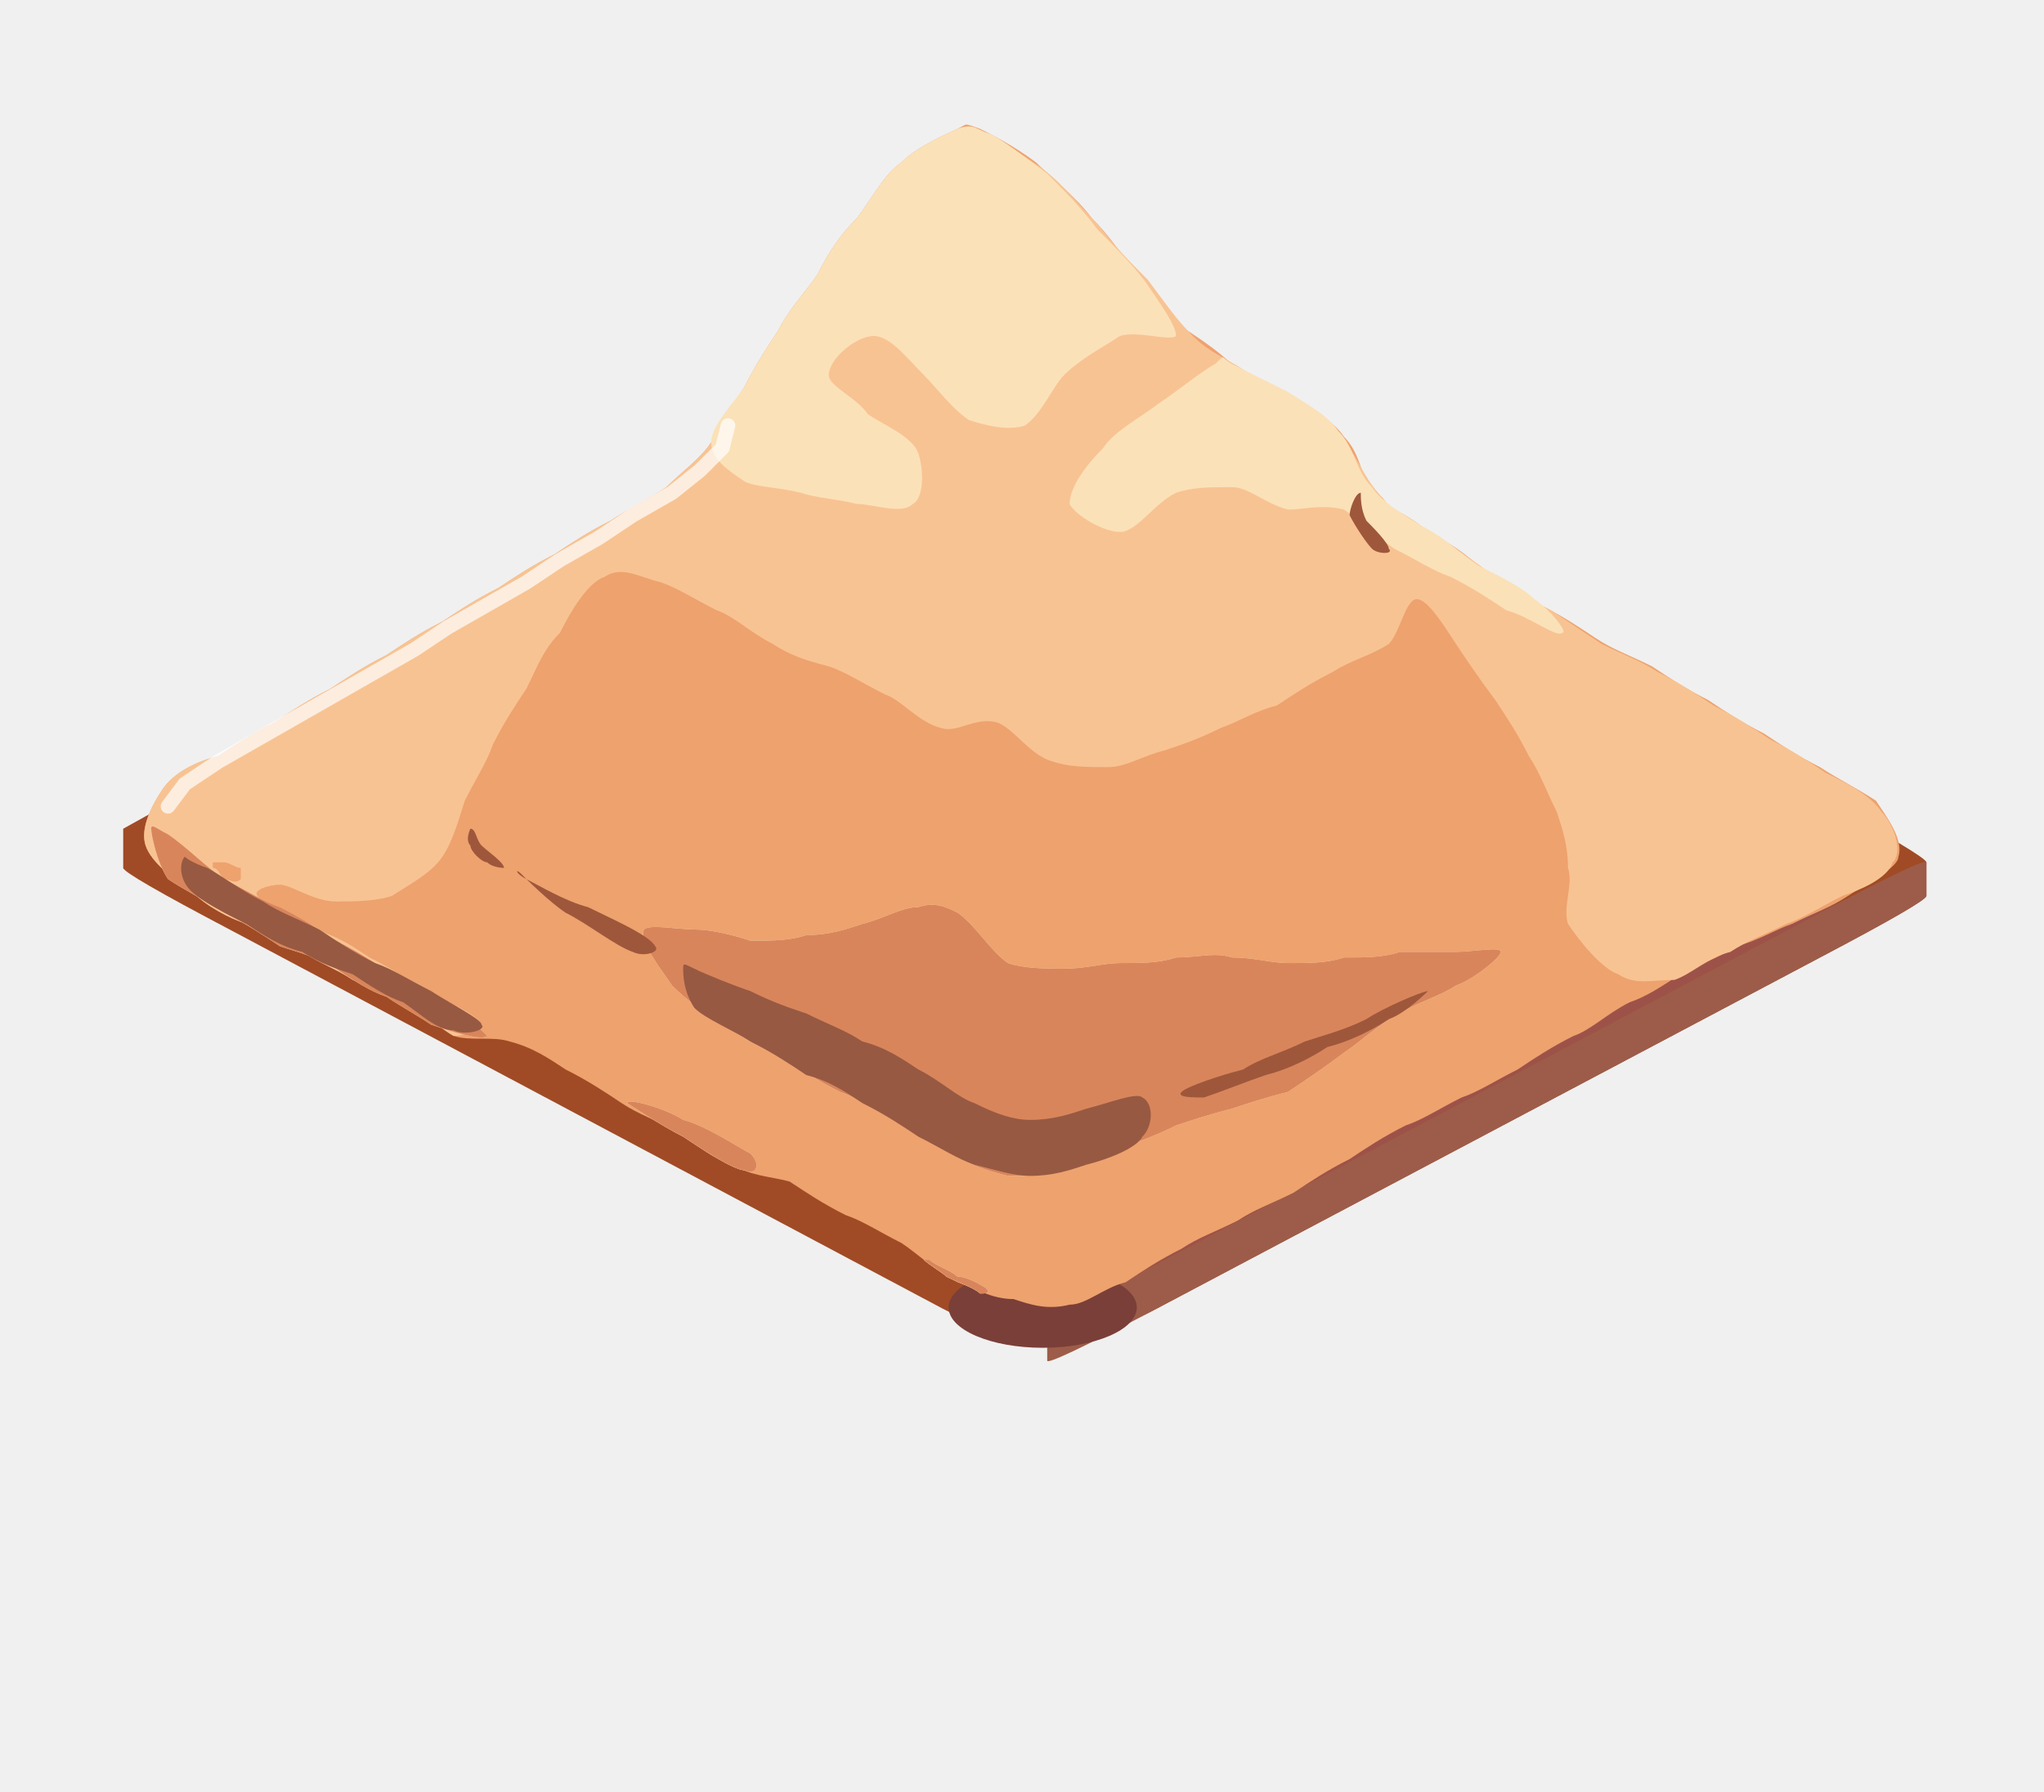
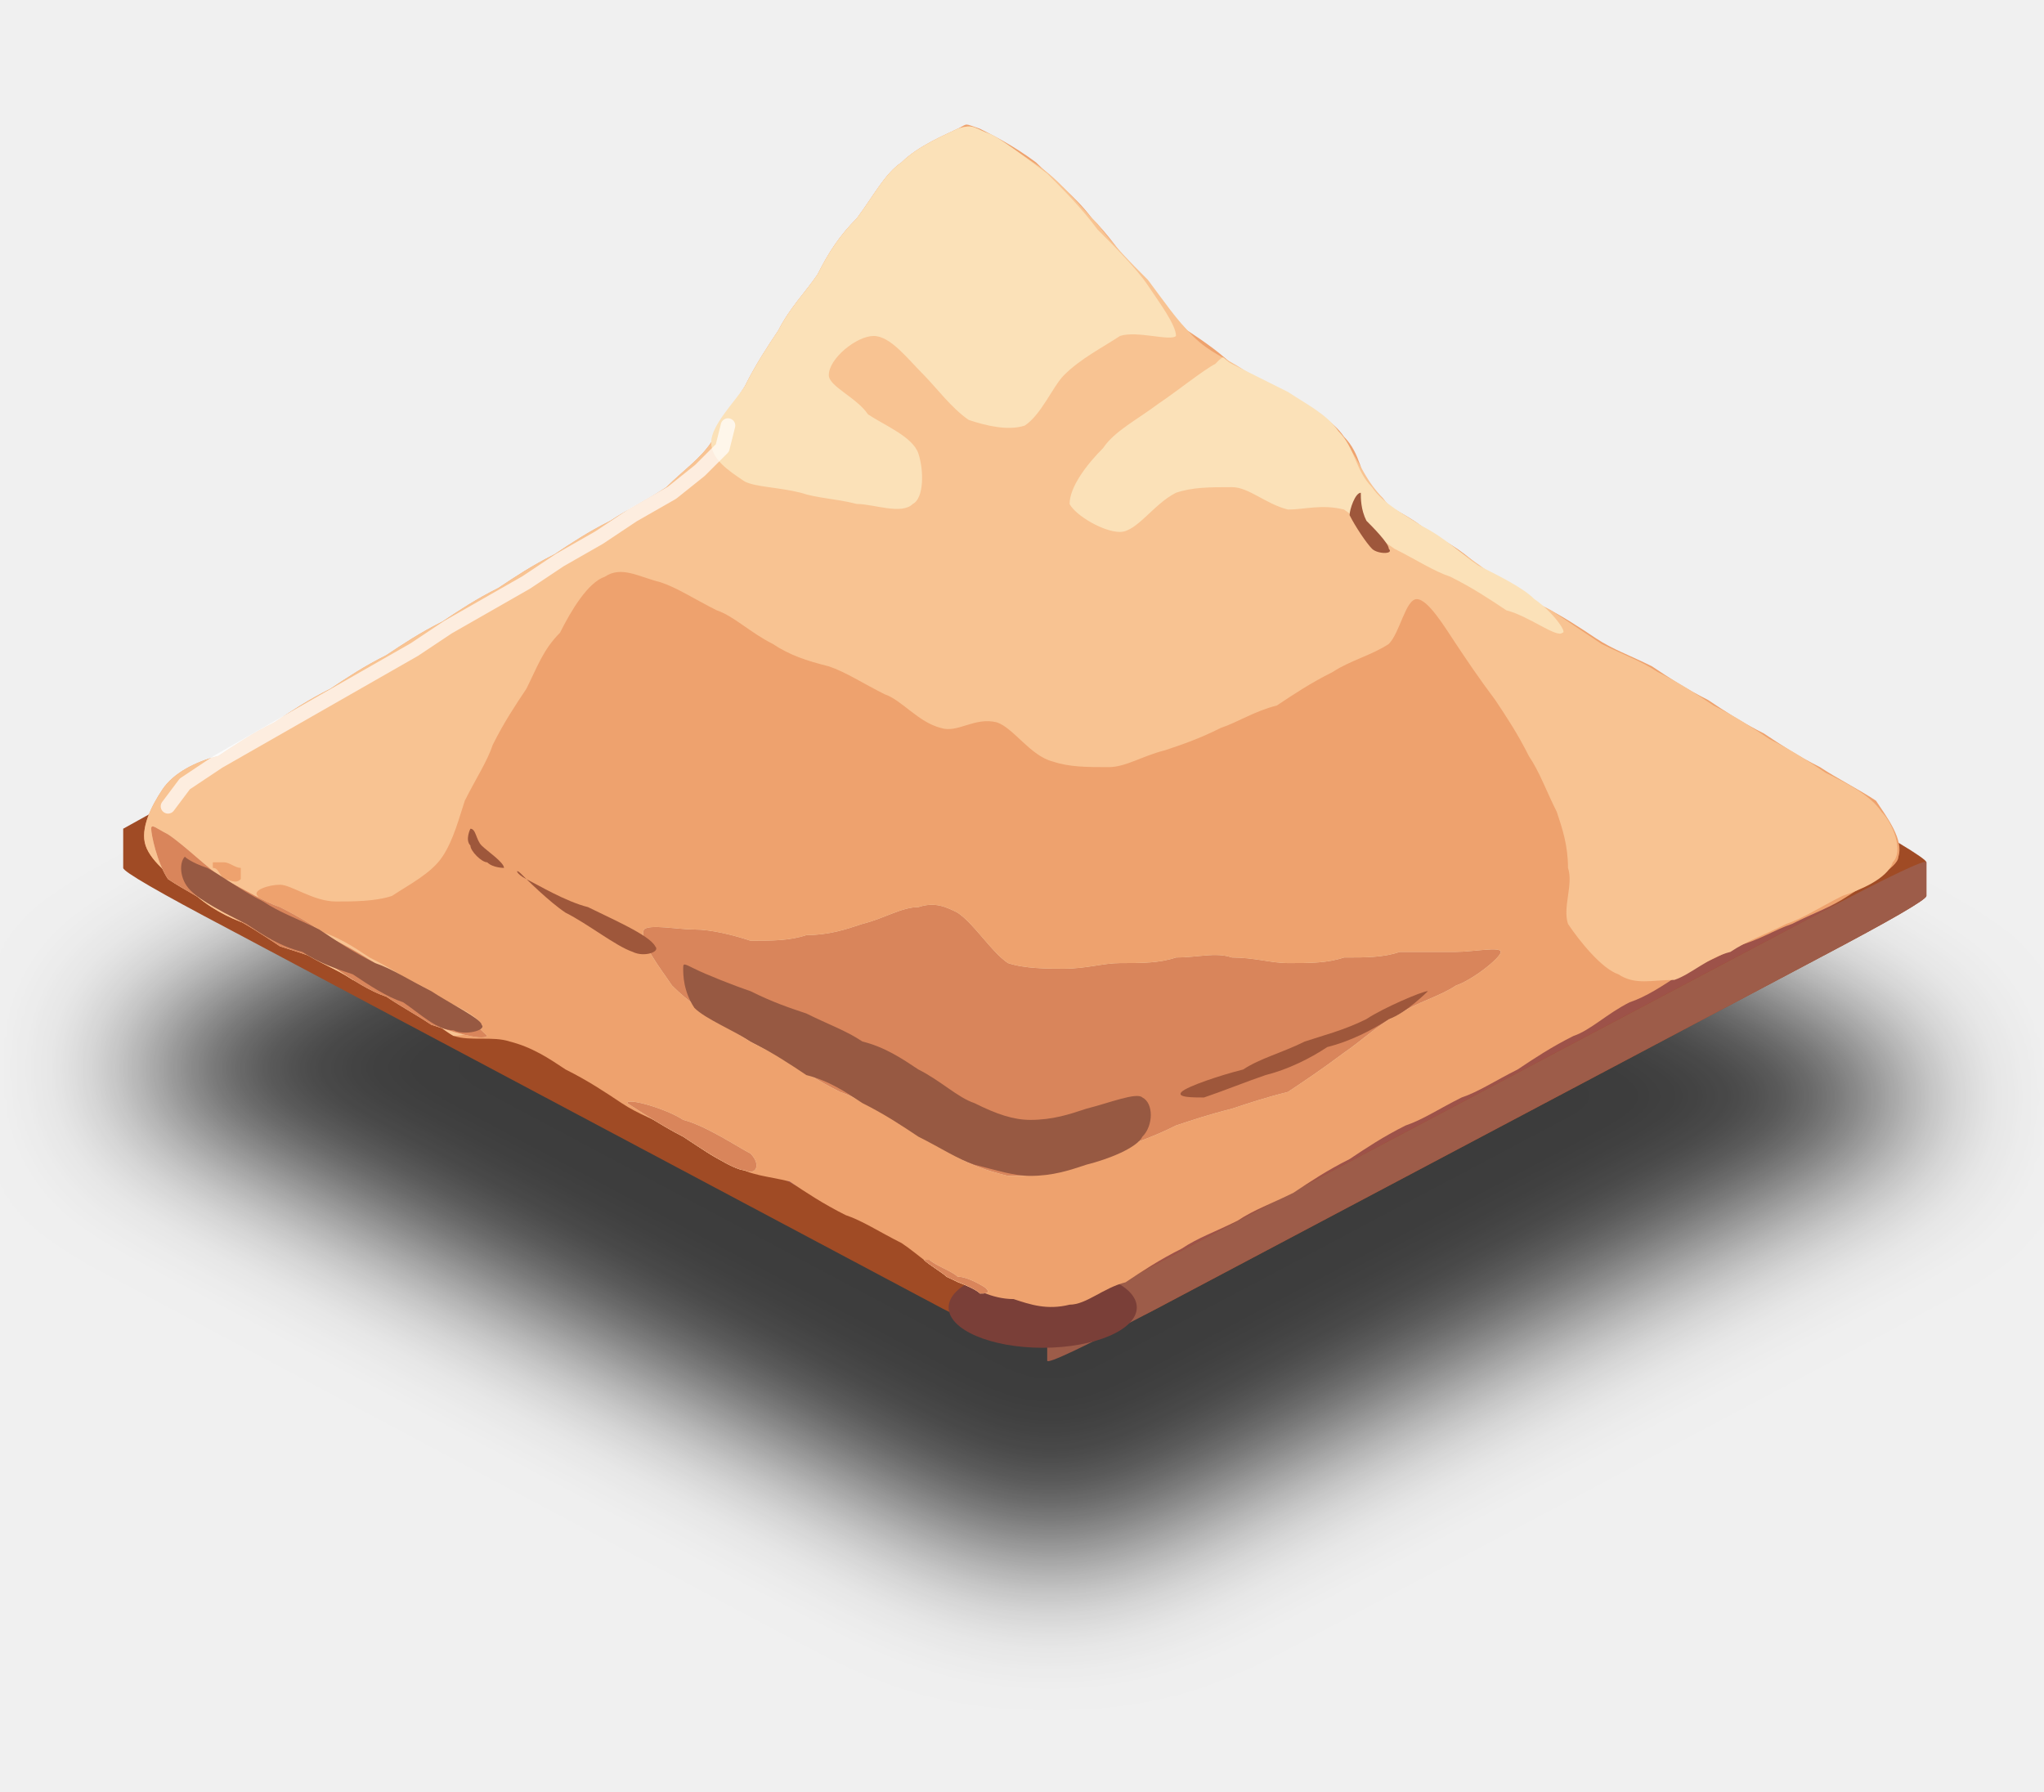
<svg xmlns="http://www.w3.org/2000/svg" viewBox="0 0 365 320" width="365" height="320">
  <defs>
+     <path id="mountain-orange-low-outline" d="M159 74Q178 64 198 75L324 142Q344 153 344 154L344 160Q344 161 325 171L206 234Q187 244 167 233L41 166Q22 156 22 155L22 148Q22 148 40 138Z" />
    <clipPath id="mountain-orange-low-top-clip">
      <path d="M159 74Q178 64 198 75L324 142Q344 153 325 163L206 226Q187 236 167 225L41 158Q22 148 40 138Z" />
    </clipPath>
+     <filter id="mountain-orange-low-shadow-blur" x="-20%" y="-40%" width="140%" height="180%">
+       <feGaussianBlur stdDeviation="12" />
+     </filter>
  </defs>
  <g id="mountain-orange-low">
+     <use id="mountain-orange-low-shadow" href="#mountain-orange-low-outline" fill="#000" opacity="0.75" transform="translate(0 39)" filter="url(#mountain-orange-low-shadow-blur)" />
    <g id="mountain-orange-low-tile">
-       <path fill="#a04b25" d="M159 74Q178 64 198 75L324 142Q344 153 344 154L344 160Q344 161 325 171L206 234Q187 244 167 233L41 166Q22 156 22 155L22 148Q22 148 40 138Z" />
+       <use href="#mountain-orange-low-outline" fill="#a04b25" />
      <path fill="#9d5c49" d="M187 237Q187 236 206 226L325 163Q344 153 344 154L344 160Q344 161 325 171L206 234Q187 244 187 243Z" />
      <path fill="#9d5249" d="M159 74Q178 64 198 75L324 142Q344 153 325 163L206 226Q187 236 167 225L41 158Q22 148 40 138Z" />
      <path fill="#a8665e" d="M155 86Q177 75 199 87L296 138Q319 151 297 162L206 211Q184 222 162 210L65 158Q42 146 64 134Z" clip-path="url(#mountain-orange-low-top-clip)" />
    </g>
    <g id="mountain-orange-low-cone">
      <ellipse id="mountain-orange-low-contact" cx="186.2" cy="233.5" rx="16.8" ry="7.2" fill="#7a3f38" />
      <path id="mountain-orange-low-tone-0" fill="#eea26e" d="M171 23c-2 1-7 3-10 6-3 2-5 6-8 10-3 3-5 6-7 10-2 3-5 6-7 10-2 3-4 6-6 10-2 3-4 7-6 10-2 3-5 5-8 8-3 2-7 4-10 6-4 2-7 4-10 6-4 2-7 4-10 6-4 2-7 4-10 6-4 2-7 4-10 6-4 2-7 4-10 6-4 2-7 4-10 6-4 2-7 4-10 6-4 1-8 3-10 6-2 3-4 7-3 10 1 3 5 6 8 8 3 3 7 5 10 6 4 2 7 4 10 5 3 2 6 3 9 5 3 1 7 3 10 5 3 1 5 3 8 5 3 1 7 0 10 1 4 1 7 3 10 5 4 2 7 4 10 6 3 2 6 3 10 5 3 2 6 5 10 6 3 2 6 2 10 3 3 2 6 4 10 6 3 1 6 3 10 5 3 2 6 5 10 7 3 1 6 3 10 3 3 1 6 2 10 1 3 0 6-3 10-4 3-2 6-4 10-6 3-2 6-3 10-5 3-2 6-3 10-5 3-2 6-4 10-6 3-2 6-4 10-6 3-1 6-3 10-5 3-1 6-3 10-5 3-2 6-4 10-6 3-1 6-4 10-6 3-1 6-3 9-5 4-2 7-3 10-5 4-1 7-3 10-4 4-2 7-3 10-5 3-2 9-5 9-7 1-3-2-7-4-10-3-2-7-4-10-6-4-2-7-4-10-6-4-2-7-4-10-6-4-2-7-4-10-6-4-2-7-3-10-5-3-2-6-4-10-6-3-2-6-4-10-6-3-3-6-5-10-7-3-3-7-4-10-7-2-3-2-7-5-10-2-3-6-5-9-7-3-2-7-3-10-5-3-3-6-5-9-7-3-3-6-7-9-10-3-4-5-7-8-10-3-4-7-7-10-10-4-3-8-5-10-6-3-1-2-1-4 0z" />
      <path id="mountain-orange-low-tone-1" fill="#f8c392" d="M165 225c1 1 3 2 4 3 2 1 5 2 6 3 1 0 2 0 1-1 0 0-3-2-5-2-1-1-4-2-5-3-1 0-1 0-1 0zM112 197c0 0 6 4 10 6 3 2 9 6 11 6 2 1 3-1 1-3-2-1-8-5-12-6-3-2-10-4-10-3zM164 162c-3 0-6 2-10 3-3 1-6 2-10 2-3 1-6 1-10 1-3-1-7-2-10-2-3 0-8-1-9 0-1 2 3 7 5 10 3 3 6 5 10 7 3 3 6 4 10 6 3 2 6 4 10 6 3 1 6 3 10 5 3 2 6 4 10 6 3 2 6 3 10 4 3 0 6 0 10-1 3-1 6-2 10-4 3-1 6-2 10-4 3-1 6-2 10-3 3-1 6-2 10-3 3-2 6-4 10-7 3-2 6-5 10-7 3-2 7-3 10-5 3-1 8-5 8-6 0-1-5 0-8 0-3 0-6 0-10 0-3 1-6 1-10 1-3 1-6 1-10 1-3 0-6-1-10-1-3-1-6 0-10 0-3 1-6 1-10 1-3 0-6 1-10 1-3 0-7 0-10-1-3-2-6-7-9-9-2-1-4-2-7-1zM171 23c-2 1-7 3-10 6-3 2-5 6-8 10-3 3-5 6-7 10-2 3-5 6-7 10-2 3-4 6-6 10-2 3-4 7-6 10-2 3-5 5-8 8-3 2-7 4-10 6-4 2-7 4-10 6-4 2-7 4-10 6-4 2-7 4-10 6-4 2-7 4-10 6-4 2-7 4-10 6-4 2-7 4-10 6-4 2-7 4-10 6-4 1-8 3-10 6-2 3-4 7-3 10 1 3 5 6 8 8 3 3 7 5 10 6 4 2 7 4 10 5 3 2 6 3 9 5 3 1 7 3 10 5 3 1 6 4 8 5 2 0 6-1 5-2-1-2-6-4-10-6-3-2-6-4-10-6-3-2-6-4-10-5-3-2-9-4-10-6-1-1 2-2 4-2 2 0 6 3 10 3 3 0 7 0 10-1 3-2 7-4 9-7 2-3 3-7 4-10 2-4 4-7 5-10 2-4 4-7 6-10 2-4 3-7 6-10 2-4 5-9 8-10 3-2 6 0 10 1 3 1 6 3 10 5 3 1 6 4 10 6 3 2 6 3 10 4 3 1 6 3 10 5 3 1 6 5 10 6 3 1 6-2 10-1 3 1 6 6 10 7 3 1 6 1 10 1 3 0 6-2 10-3 3-1 6-2 10-4 3-1 6-3 10-4 3-2 6-4 10-6 3-2 7-3 10-5 2-2 3-8 5-8 2 0 5 5 7 8 2 3 4 6 7 10 2 3 4 6 6 10 2 3 3 6 5 10 1 3 2 6 2 10 1 3-1 7 0 10 2 3 6 8 9 9 3 2 6 1 10 1 3-1 6-4 10-5 3-2 6-3 10-5 3-1 6-3 10-5 3-1 8-3 9-6 2-2 0-7-2-9-2-3-6-5-10-7-3-2-6-4-10-6-3-2-6-4-10-6-3-2-6-4-10-6-3-2-6-3-10-5-3-2-6-4-9-6-4-2-7-4-10-6-4-3-7-5-10-7-4-3-8-4-10-7-3-3-4-6-6-9-2-3-6-6-9-8-3-3-7-4-10-6-3-2-6-3-9-6-3-3-5-6-8-10-3-3-6-6-9-10-3-3-6-7-10-10-3-2-7-5-10-6-2-1-2-2-5-1zM38 154c1 0 2 0 2 0 1 0 2 1 3 1 0 1 0 2 0 2-1 1-2 0-3 0-1-1-1-2-2-2 0 0 0-1 0-1z" />
      <path id="mountain-orange-low-tone-2" fill="#fbe1b8" d="M165 225c1 1 3 2 4 3 2 1 5 2 6 3 1 0 2 0 1-1 0 0-3-2-5-2-1-1-4-2-5-3-1 0-1 0-1 0zM112 197c0 0 6 4 10 6 3 2 9 6 11 6 2 1 3-1 1-3-2-1-8-5-12-6-3-2-10-4-10-3zM164 162c-3 0-6 2-10 3-3 1-6 2-10 2-3 1-6 1-10 1-3-1-7-2-10-2-3 0-8-1-9 0-1 2 3 7 5 10 3 3 6 5 10 7 3 3 6 4 10 6 3 2 6 4 10 6 3 1 6 3 10 5 3 2 6 4 10 6 3 2 6 3 10 4 3 0 6 0 10-1 3-1 6-2 10-4 3-1 6-2 10-4 3-1 6-2 10-3 3-1 6-2 10-3 3-2 6-4 10-7 3-2 6-5 10-7 3-2 7-3 10-5 3-1 8-5 8-6 0-1-5 0-8 0-3 0-6 0-10 0-3 1-6 1-10 1-3 1-6 1-10 1-3 0-6-1-10-1-3-1-6 0-10 0-3 1-6 1-10 1-3 0-6 1-10 1-3 0-7 0-10-1-3-2-6-7-9-9-2-1-4-2-7-1zM27 148c0 1 1 6 3 9 3 2 7 4 10 6 4 2 7 4 10 6 3 1 7 2 10 4 3 2 6 4 9 5 3 2 5 3 8 5 3 1 9 3 10 2 0 0-4-4-7-6-3-2-6-4-10-5-3-2-6-4-10-6-3-2-6-4-10-6-3-1-6-3-10-5-3-2-7-6-10-8-2-1-3-2-3-1zM217 65c-2 1-7 5-10 7-4 3-8 5-10 8-3 3-6 7-6 10 1 2 6 5 9 5 3 0 6-5 10-7 3-1 6-1 10-1 3 0 6 3 10 4 3 0 6-1 10 0 3 2 6 5 9 7 4 2 7 4 10 5 4 2 7 4 10 6 4 1 9 5 10 4 1 0-2-4-5-6-2-2-6-4-10-6-3-2-6-5-10-7-3-2-7-4-9-7-3-3-3-7-6-10-2-3-6-5-9-7-4-2-8-4-10-5-2-1-1-2-3 0zM171 23c-2 1-7 3-10 6-3 2-5 6-8 10-3 3-5 6-7 10-2 3-5 6-7 10-2 3-4 6-6 10-2 3-6 7-6 10 0 3 3 5 6 7 2 1 6 1 10 2 3 1 6 1 10 2 3 0 8 2 10 0 2-1 2-6 1-9-1-3-6-5-9-7-2-3-7-5-7-7 0-3 5-7 8-7 3 0 6 4 9 7 2 2 5 6 8 8 3 1 7 2 10 1 3-2 5-7 7-9 3-3 7-5 10-7 3-1 9 1 10 0 0-2-3-6-5-9-2-3-6-7-9-10-3-4-6-7-9-10-4-3-8-6-10-7-3-1-3-2-6-1z" />
      <path id="mountain-orange-low-tone-3" fill="#d9855b" d="M165 225c1 1 3 2 4 3 2 1 5 2 6 3 1 0 2 0 1-1 0 0-3-2-5-2-1-1-4-2-5-3-1 0-1 0-1 0zM112 197c0 0 6 4 10 6 3 2 9 6 11 6 2 1 3-1 1-3-2-1-8-5-12-6-3-2-10-4-10-3zM164 162c-3 0-6 2-10 3-3 1-6 2-10 2-3 1-6 1-10 1-3-1-7-2-10-2-3 0-8-1-9 0-1 2 3 7 5 10 3 3 6 5 10 7 3 3 6 4 10 6 3 2 6 4 10 6 3 1 6 3 10 5 3 2 6 4 10 6 3 2 6 3 10 4 3 0 6 0 10-1 3-1 6-2 10-4 3-1 6-2 10-4 3-1 6-2 10-3 3-1 6-2 10-3 3-2 6-4 10-7 3-2 6-5 10-7 3-2 7-3 10-5 3-1 8-5 8-6 0-1-5 0-8 0-3 0-6 0-10 0-3 1-6 1-10 1-3 1-6 1-10 1-3 0-6-1-10-1-3-1-6 0-10 0-3 1-6 1-10 1-3 0-6 1-10 1-3 0-7 0-10-1-3-2-6-7-9-9-2-1-4-2-7-1zM27 148c0 1 1 6 3 9 3 2 7 4 10 6 4 2 7 4 10 6 3 1 7 2 10 4 3 2 6 4 9 5 3 2 5 3 8 5 3 1 9 3 10 2 0 0-4-4-7-6-3-2-6-4-10-5-3-2-6-4-10-6-3-2-6-4-10-6-3-1-6-3-10-5-3-2-7-6-10-8-2-1-3-2-3-1z" />
      <path id="mountain-orange-low-tone-4" fill="#975942" d="M122 173c0 1 0 4 2 7 2 2 7 4 10 6 4 2 7 4 10 6 4 1 7 3 10 5 4 2 7 4 10 6 4 2 7 4 10 5 4 1 7 2 10 2 4 0 7-1 10-2 4-1 9-3 10-5 2-2 2-6 0-7-1-1-6 1-10 2-3 1-6 2-10 2-3 0-6-1-10-3-3-1-6-4-10-6-3-2-6-4-10-5-3-2-6-3-10-5-3-1-6-2-10-4-3-1-8-3-10-4-2-1-2-1-2 0zM33 153c-1 1-1 4 1 6 2 2 6 4 10 6 3 2 6 4 10 5 3 2 6 3 9 4 3 2 6 4 9 5 3 2 6 5 9 5 2 1 6 0 5-1 0-1-6-4-9-6-4-2-7-4-10-5-4-2-7-4-10-6-4-2-7-3-10-5-4-2-8-5-10-6-3-1-4-2-4-2z" />
      <path id="mountain-orange-low-ink" fill="#9e573b" d="M255 177c-1 0-8 3-11 5-4 2-8 3-11 4-4 2-8 3-11 5-4 1-10 3-11 4-1 1 2 1 4 1 3-1 8-3 11-4 4-1 8-3 11-5 4-1 8-3 11-5 3-1 7-5 7-5zM93 156c1 1 5 5 8 7 4 2 9 6 12 7 2 1 5 0 4-1-1-2-8-5-12-7-4-1-9-4-11-5-2-1-2-2-1-1zM84 148c0 0-1 2 0 3 0 1 2 3 3 3 1 1 3 1 3 1 0-1-3-3-4-4-1-1-1-3-2-3zM243 88c-1 0-2 3-2 4 1 2 3 5 4 6 1 1 4 1 3 0 0-1-3-4-4-5-1-2-1-4-1-5 0-1 0-1 0 0z" />
      <path id="mountain-orange-low-gloss" d="M130 76 129 80 125 84 120 88 113 92 107 96 100 100 94 104 87 108 80 112 74 116 67 120 60 124 53 128 46 132 39 136 33 140 30 144" fill="none" stroke="#fff" stroke-width="2.6" stroke-linecap="round" stroke-linejoin="round" opacity="0.7" />
    </g>
  </g>
</svg>
